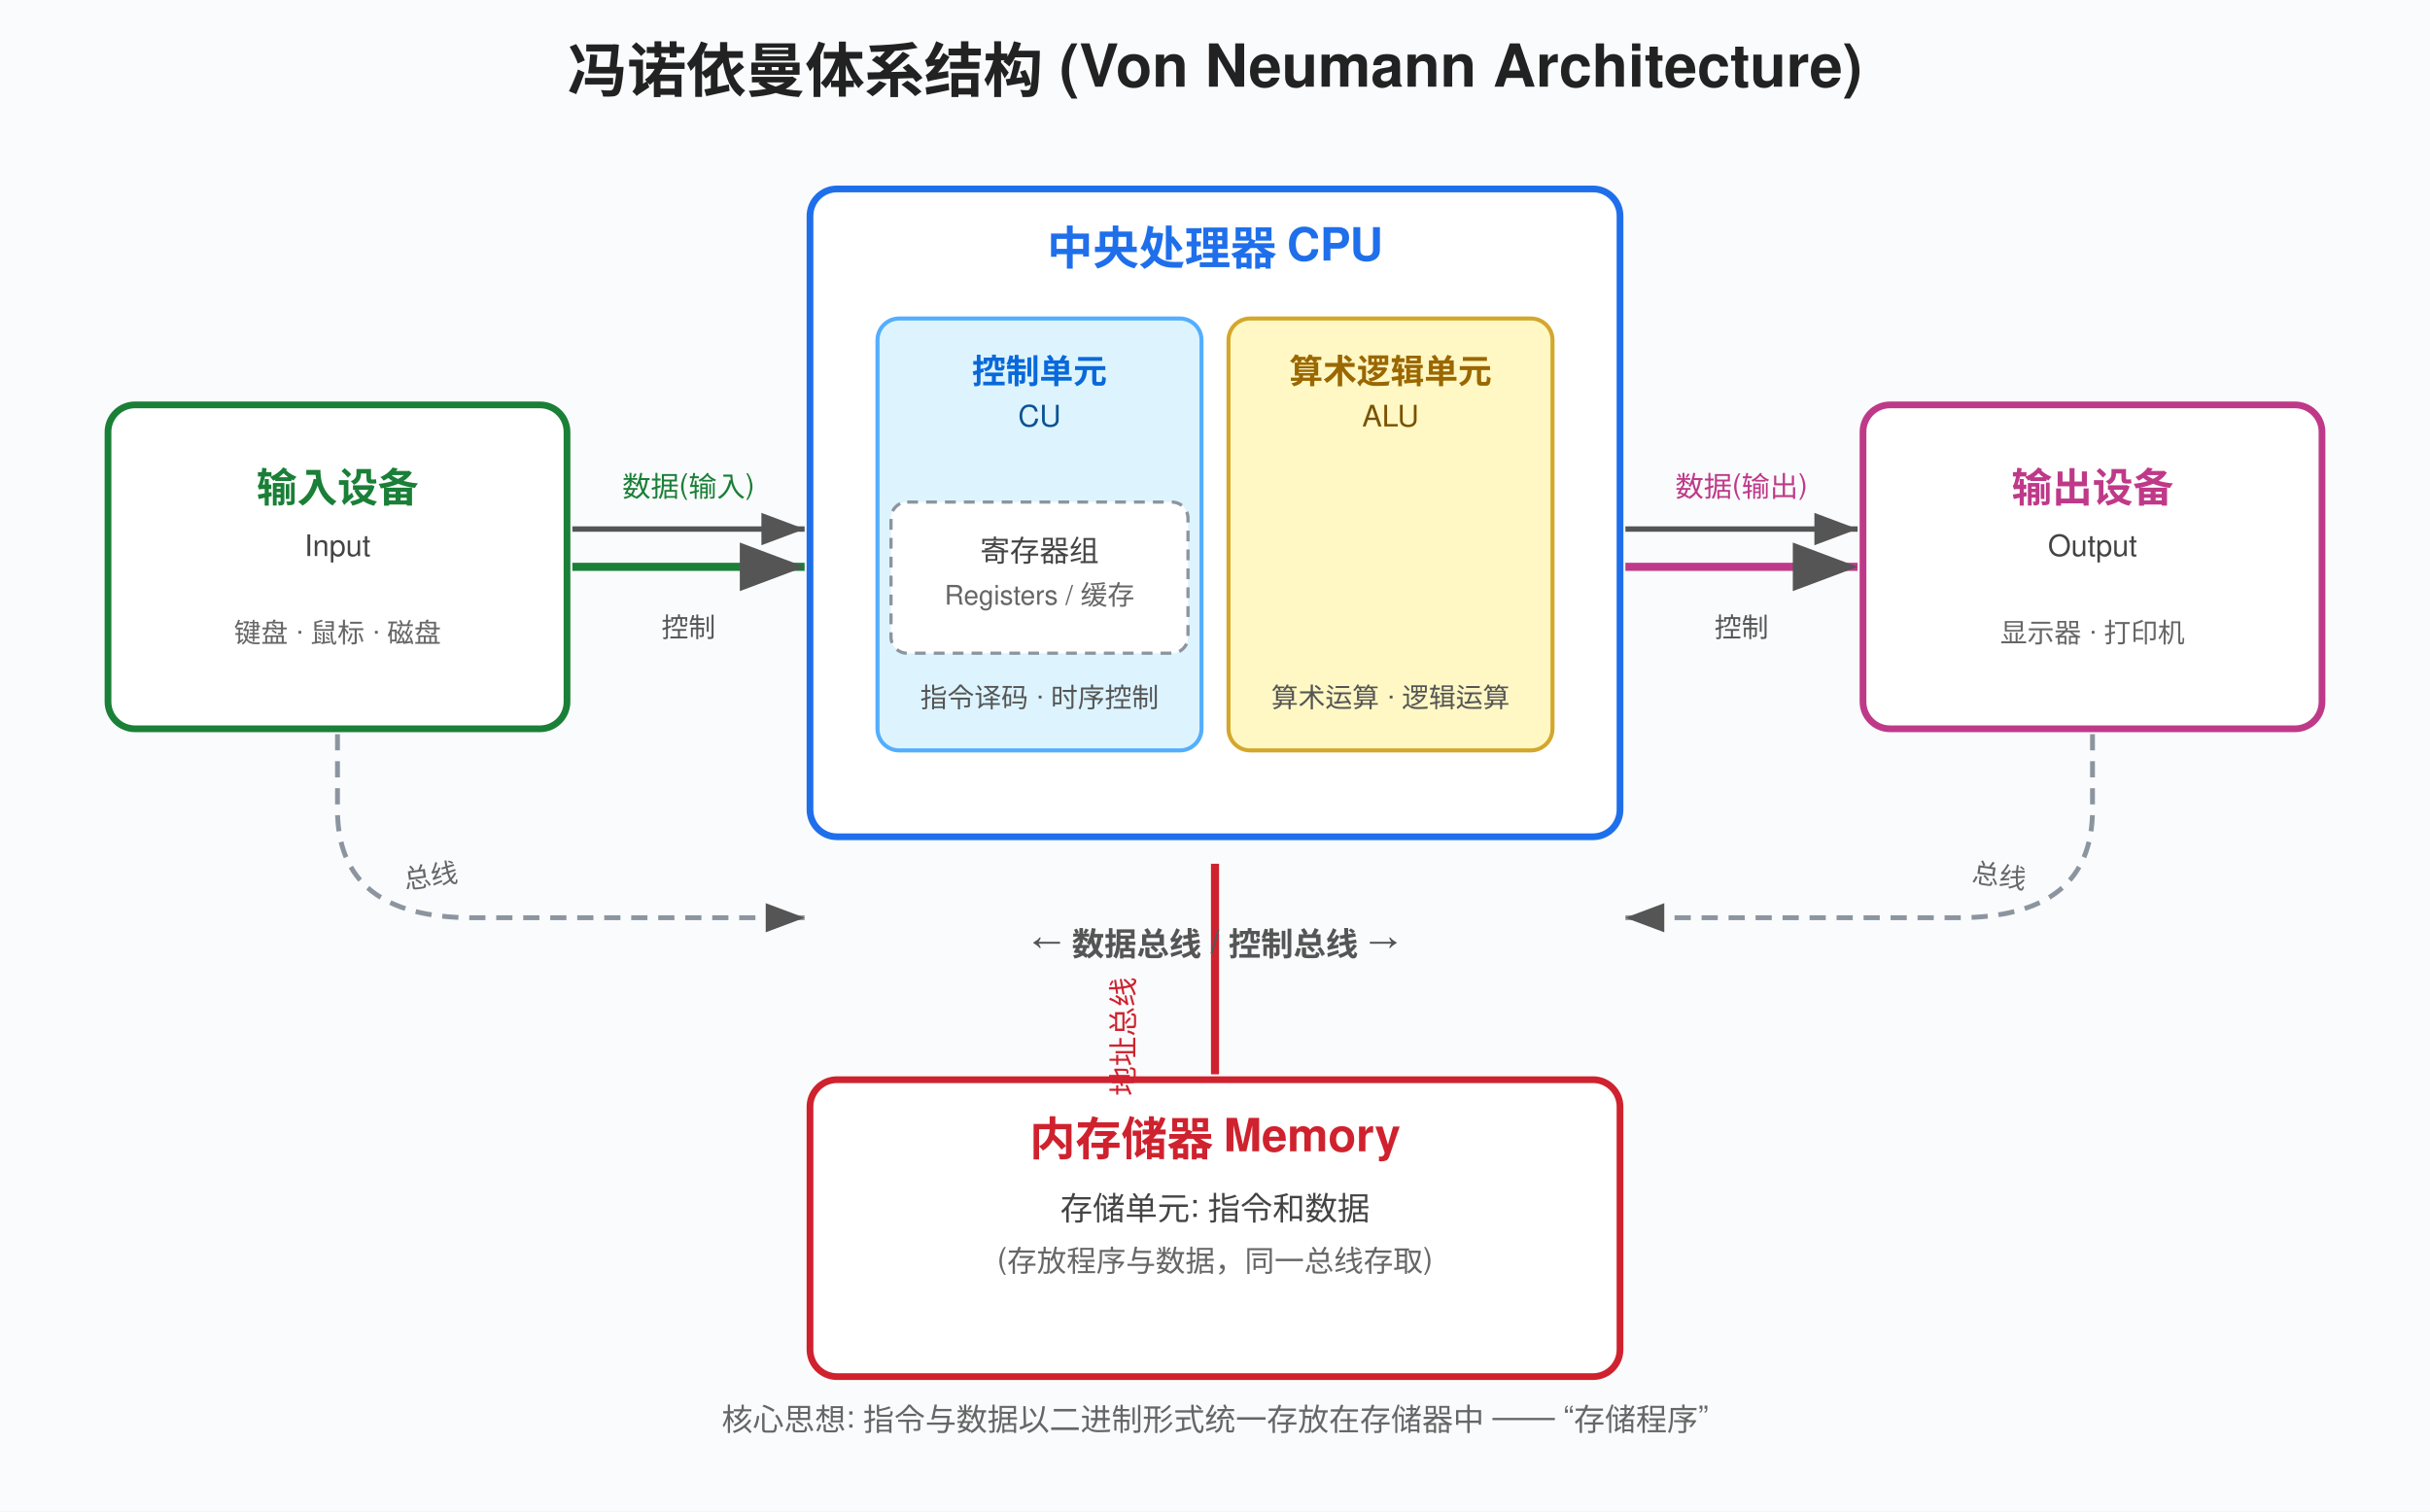
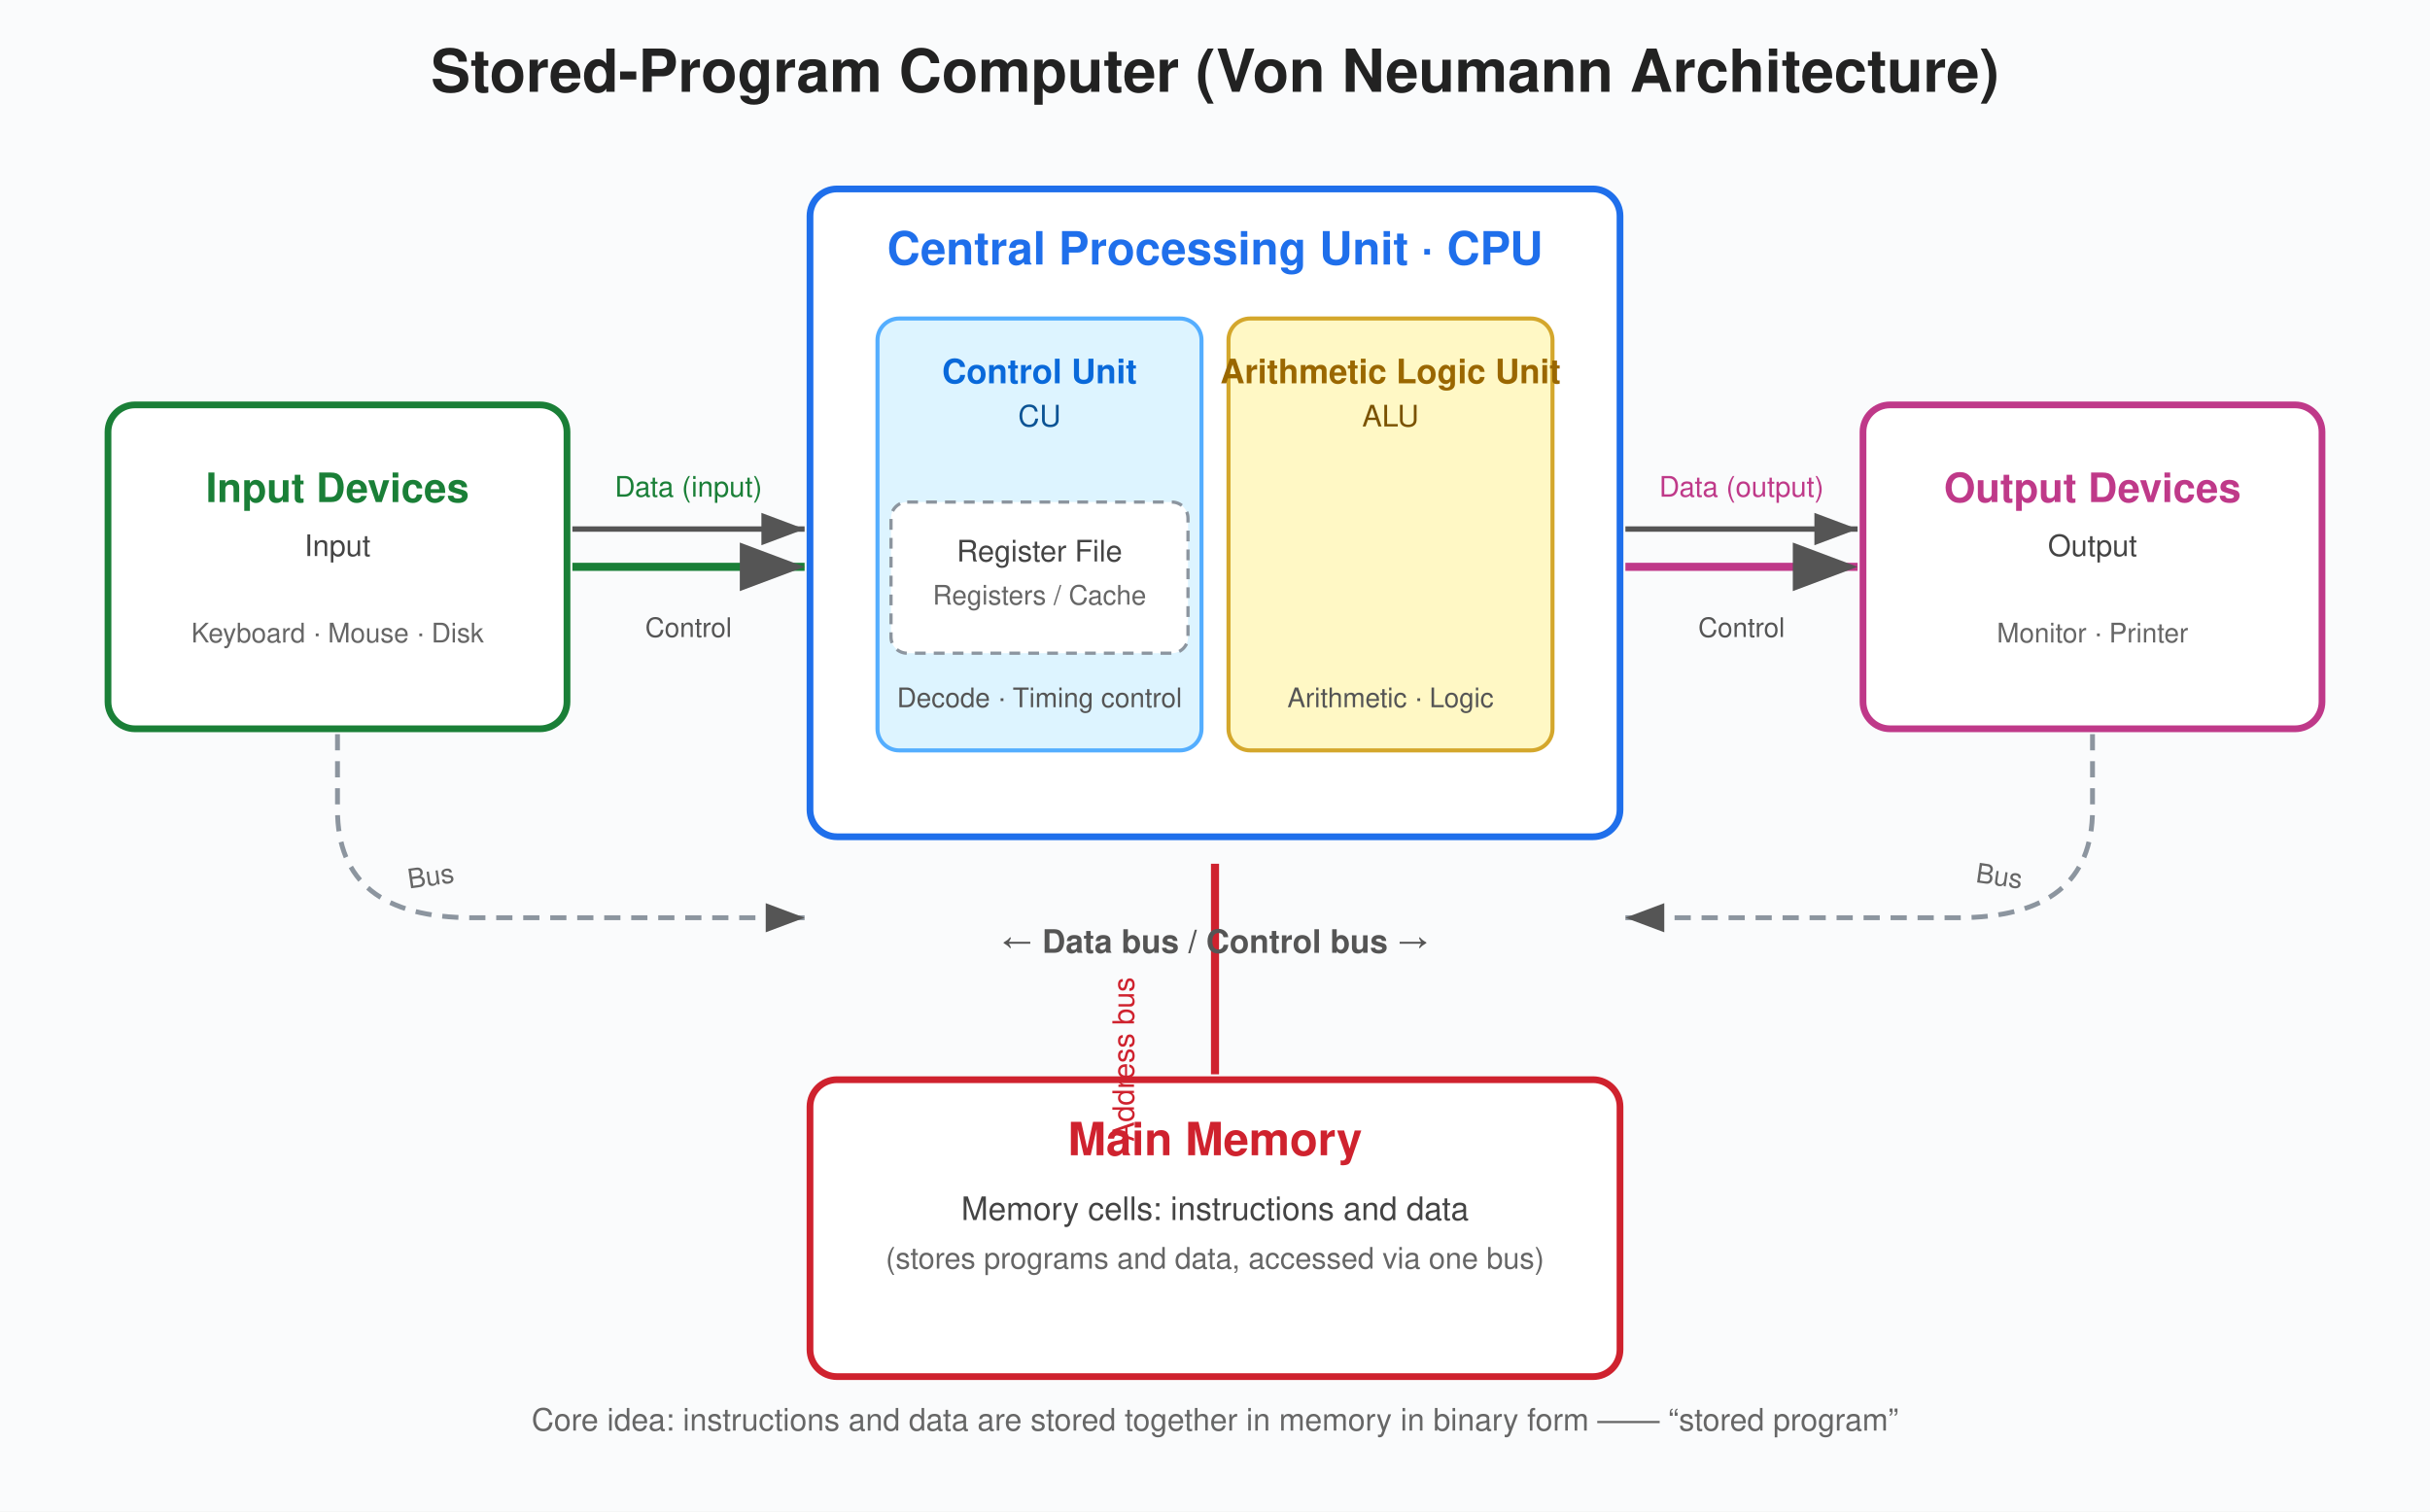
<svg xmlns="http://www.w3.org/2000/svg" viewBox="0 0 900 560" width="900" height="560" font-family="Helvetica, Arial, sans-serif">
  <defs>
    <marker id="arrow" markerWidth="10" markerHeight="10" refX="8" refY="3" orient="auto">
      <path d="M0,0 L8,3 L0,6 Z" fill="#555" />
    </marker>
  </defs>
  <rect x="0" y="0" width="900" height="560" fill="#fafbfc" />
-   <text x="450" y="34" text-anchor="middle" font-size="22" font-weight="bold" fill="#222">冯诺依曼体系结构 (Von Neumann Architecture)</text>
+   <text x="450" y="34" text-anchor="middle" font-size="22" font-weight="bold" fill="#222">Stored-Program Computer (Von Neumann Architecture)</text>
  <rect x="300" y="70" width="300" height="240" rx="10" fill="#fff" stroke="#1f6feb" stroke-width="2.5" />
-   <text x="450" y="98" text-anchor="middle" font-size="17" font-weight="bold" fill="#1f6feb">中央处理器 CPU</text>
+   <text x="450" y="98" text-anchor="middle" font-size="17" font-weight="bold" fill="#1f6feb">Central Processing Unit · CPU</text>
  <rect x="325" y="118" width="120" height="160" rx="8" fill="#ddf4ff" stroke="#54aeff" stroke-width="1.5" />
-   <text x="385" y="142" text-anchor="middle" font-size="12.5" font-weight="bold" fill="#0969da">控制单元</text>
+   <text x="385" y="142" text-anchor="middle" font-size="12.5" font-weight="bold" fill="#0969da">Control Unit</text>
  <text x="385" y="158" text-anchor="middle" font-size="11" fill="#0b5394">CU</text>
-   <text x="385" y="262" text-anchor="middle" font-size="10" fill="#555">指令译码 · 时序控制</text>
+   <text x="385" y="262" text-anchor="middle" font-size="10" fill="#555">Decode · Timing control</text>
  <rect x="455" y="118" width="120" height="160" rx="8" fill="#fff8c5" stroke="#d4a72c" stroke-width="1.5" />
-   <text x="515" y="142" text-anchor="middle" font-size="12.5" font-weight="bold" fill="#9a6700">算术逻辑单元</text>
+   <text x="515" y="142" text-anchor="middle" font-size="12.5" font-weight="bold" fill="#9a6700">Arithmetic Logic Unit</text>
  <text x="515" y="158" text-anchor="middle" font-size="11" fill="#7a5200">ALU</text>
-   <text x="515" y="262" text-anchor="middle" font-size="10" fill="#555">算术运算 · 逻辑运算</text>
+   <text x="515" y="262" text-anchor="middle" font-size="10" fill="#555">Arithmetic · Logic</text>
  <rect x="330" y="186" width="110" height="56" rx="6" fill="#fff" stroke="#8c959f" stroke-width="1.2" stroke-dasharray="4,3" />
-   <text x="385" y="208" text-anchor="middle" font-size="11" fill="#444">寄存器组</text>
-   <text x="385" y="224" text-anchor="middle" font-size="10" fill="#666">Registers / 缓存</text>
+   <text x="385" y="208" text-anchor="middle" font-size="11" fill="#444">Register File</text>
+   <text x="385" y="224" text-anchor="middle" font-size="10" fill="#666">Registers / Cache</text>
  <rect x="300" y="400" width="300" height="110" rx="10" fill="#fff" stroke="#cf222e" stroke-width="2.5" />
-   <text x="450" y="428" text-anchor="middle" font-size="17" font-weight="bold" fill="#cf222e">内存储器 Memory</text>
-   <text x="450" y="452" text-anchor="middle" font-size="12" fill="#444">存储单元: 指令和数据</text>
-   <text x="450" y="470" text-anchor="middle" font-size="11" fill="#666">(存放程序与数据，同一总线存取)</text>
+   <text x="450" y="428" text-anchor="middle" font-size="17" font-weight="bold" fill="#cf222e">Main Memory</text>
+   <text x="450" y="452" text-anchor="middle" font-size="12" fill="#444">Memory cells: instructions and data</text>
+   <text x="450" y="470" text-anchor="middle" font-size="11" fill="#666">(stores programs and data, accessed via one bus)</text>
  <rect x="40" y="150" width="170" height="120" rx="10" fill="#fff" stroke="#1a7f37" stroke-width="2.5" />
-   <text x="125" y="186" text-anchor="middle" font-size="15" font-weight="bold" fill="#1a7f37">输入设备</text>
+   <text x="125" y="186" text-anchor="middle" font-size="15" font-weight="bold" fill="#1a7f37">Input Devices</text>
  <text x="125" y="206" text-anchor="middle" font-size="11" fill="#444">Input</text>
-   <text x="125" y="238" text-anchor="middle" font-size="10" fill="#666">键盘 · 鼠标 · 磁盘</text>
+   <text x="125" y="238" text-anchor="middle" font-size="10" fill="#666">Keyboard · Mouse · Disk</text>
  <rect x="690" y="150" width="170" height="120" rx="10" fill="#fff" stroke="#bf3989" stroke-width="2.5" />
-   <text x="775" y="186" text-anchor="middle" font-size="15" font-weight="bold" fill="#bf3989">输出设备</text>
+   <text x="775" y="186" text-anchor="middle" font-size="15" font-weight="bold" fill="#bf3989">Output Devices</text>
  <text x="775" y="206" text-anchor="middle" font-size="11" fill="#444">Output</text>
-   <text x="775" y="238" text-anchor="middle" font-size="10" fill="#666">显示器 · 打印机</text>
+   <text x="775" y="238" text-anchor="middle" font-size="10" fill="#666">Monitor · Printer</text>
  <path d="M450,320 L450,398" fill="none" stroke="#cf222e" stroke-width="3" />
-   <text x="420" y="362" text-anchor="end" font-size="11" fill="#cf222e" transform="rotate(-90 420 362)">地址总线</text>
+   <text x="420" y="362" text-anchor="end" font-size="11" fill="#cf222e" transform="rotate(-90 420 362)">Address bus</text>
  <line x1="300" y1="355" x2="600" y2="355" stroke="#555" stroke-width="1" stroke-dasharray="2,3" opacity="0.0" />
-   <text x="450" y="353" text-anchor="middle" font-size="12" font-weight="bold" fill="#555">← 数据总线 / 控制总线 →</text>
+   <text x="450" y="353" text-anchor="middle" font-size="12" font-weight="bold" fill="#555">← Data bus / Control bus →</text>
  <path d="M212,210 L298,210" fill="none" stroke="#1a7f37" stroke-width="3" marker-end="url(#arrow)" />
  <path d="M212,196 L298,196" fill="none" stroke="#555" stroke-width="2" marker-end="url(#arrow)" />
-   <text x="255" y="184" text-anchor="middle" font-size="10.5" fill="#1a7f37">数据(输入)</text>
-   <text x="255" y="236" text-anchor="middle" font-size="10" fill="#555">控制</text>
+   <text x="255" y="184" text-anchor="middle" font-size="10.5" fill="#1a7f37">Data (input)</text>
+   <text x="255" y="236" text-anchor="middle" font-size="10" fill="#555">Control</text>
  <path d="M602,210 L688,210" fill="none" stroke="#bf3989" stroke-width="3" marker-end="url(#arrow)" />
  <path d="M602,196 L688,196" fill="none" stroke="#555" stroke-width="2" marker-end="url(#arrow)" />
-   <text x="645" y="184" text-anchor="middle" font-size="10.5" fill="#bf3989">数据(输出)</text>
-   <text x="645" y="236" text-anchor="middle" font-size="10" fill="#555">控制</text>
+   <text x="645" y="184" text-anchor="middle" font-size="10.5" fill="#bf3989">Data (output)</text>
+   <text x="645" y="236" text-anchor="middle" font-size="10" fill="#555">Control</text>
  <path d="M125,272 L125,300 Q125,340 175,340 L298,340" fill="none" stroke="#8c959f" stroke-width="1.8" stroke-dasharray="6,4" marker-end="url(#arrow)" />
-   <text x="160" y="328" text-anchor="middle" font-size="10" fill="#666" transform="rotate(-8 160 328)">总线</text>
+   <text x="160" y="328" text-anchor="middle" font-size="10" fill="#666" transform="rotate(-8 160 328)">Bus</text>
  <path d="M775,272 L775,300 Q775,340 725,340 L602,340" fill="none" stroke="#8c959f" stroke-width="1.8" stroke-dasharray="6,4" marker-end="url(#arrow)" />
-   <text x="740" y="328" text-anchor="middle" font-size="10" fill="#666" transform="rotate(8 740 328)">总线</text>
-   <text x="450" y="530" text-anchor="middle" font-size="11.5" fill="#666">核心思想: 指令与数据以二进制形式统一存放在存储器中 —— “存储程序”</text>
+   <text x="740" y="328" text-anchor="middle" font-size="10" fill="#666" transform="rotate(8 740 328)">Bus</text>
+   <text x="450" y="530" text-anchor="middle" font-size="11.5" fill="#666">Core idea: instructions and data are stored together in memory in binary form —— “stored program”</text>
</svg>
